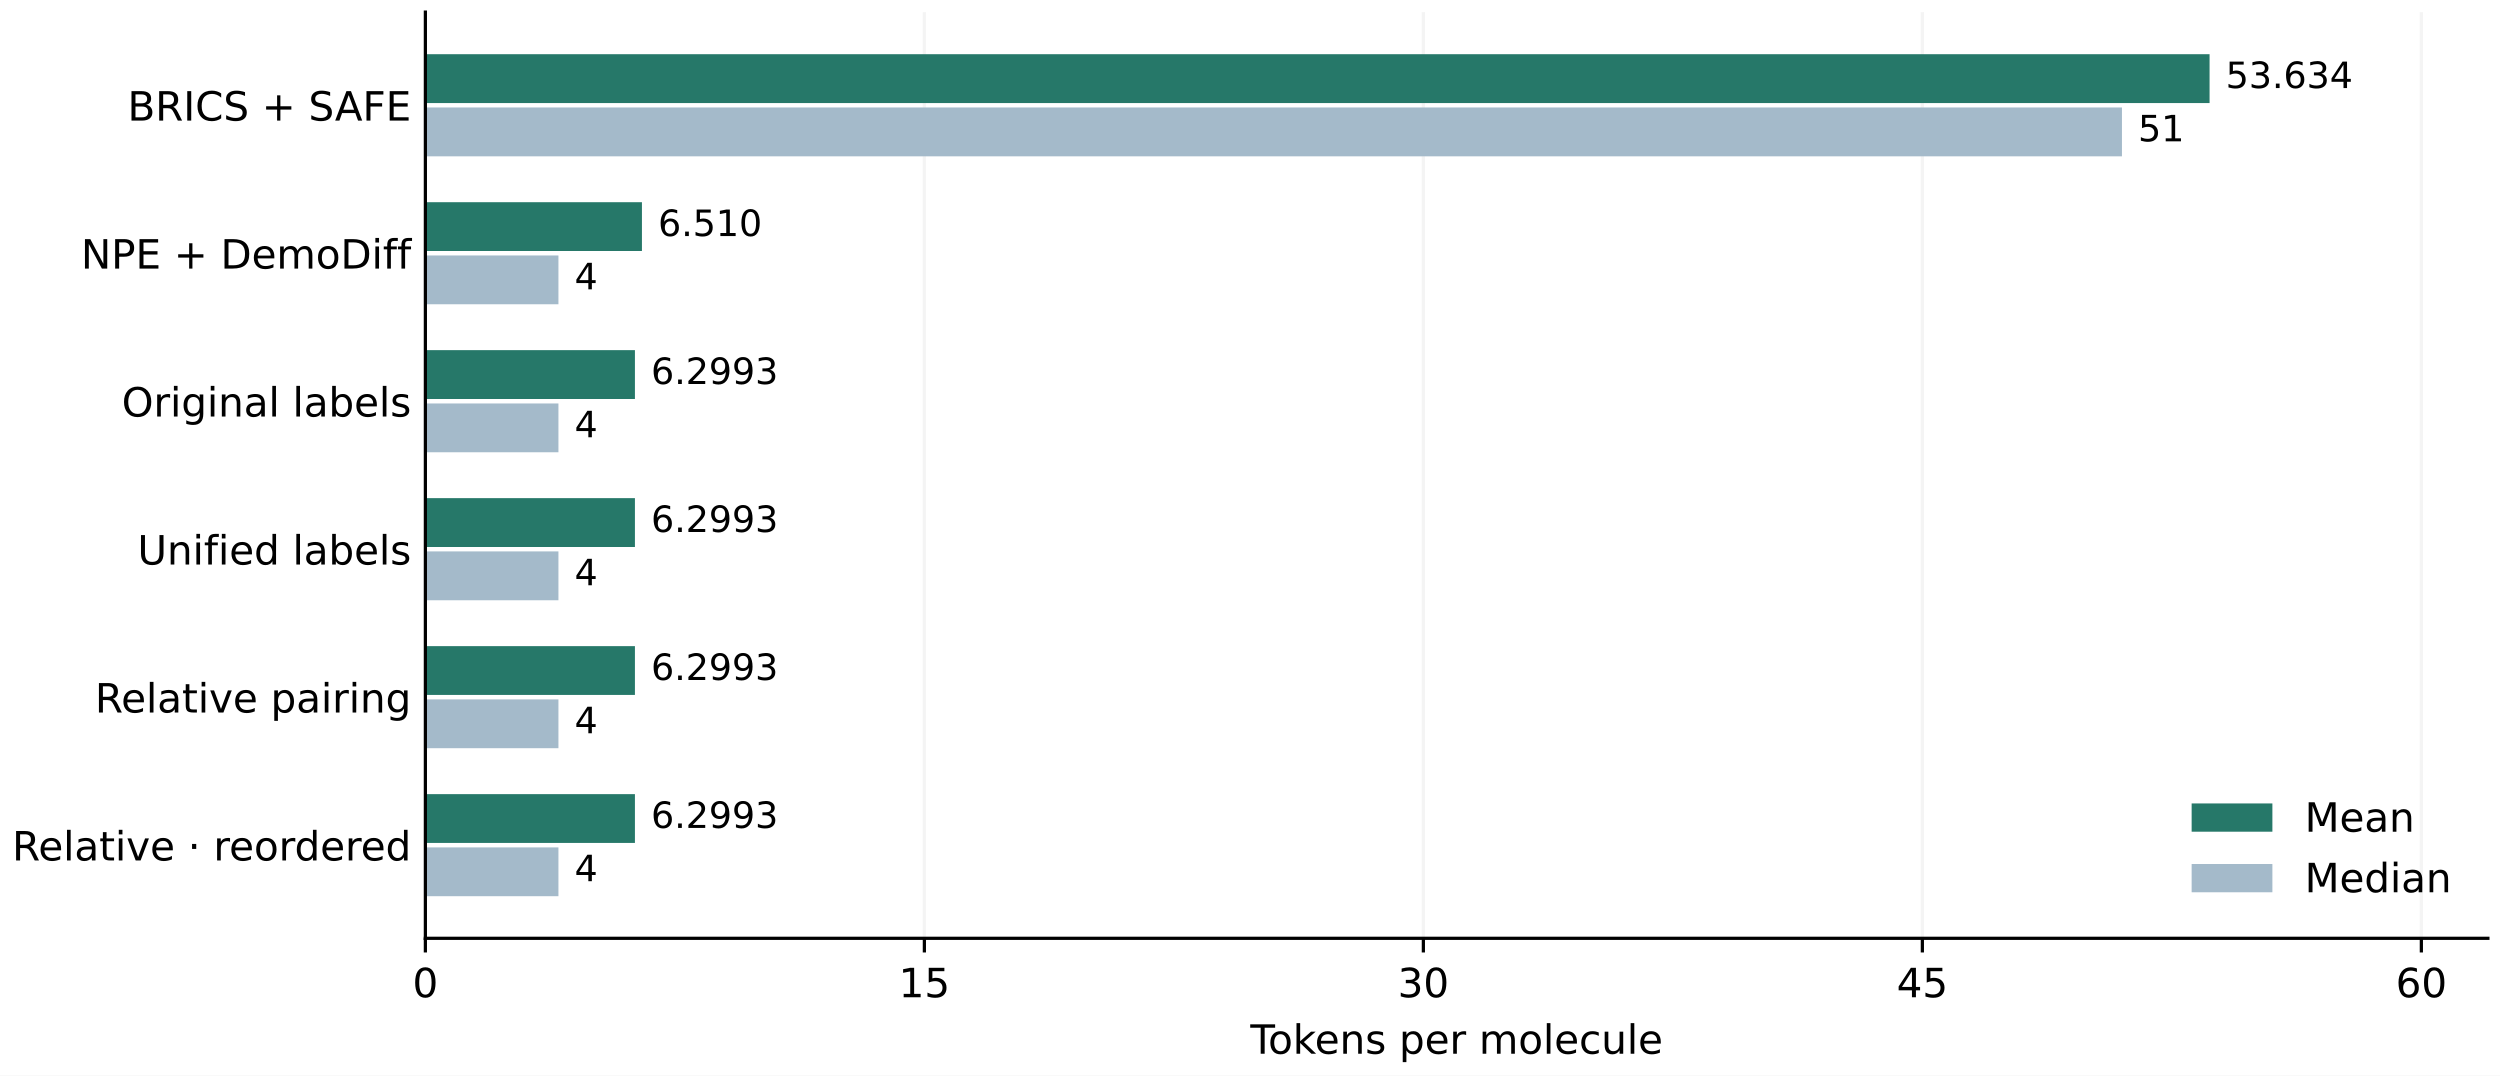
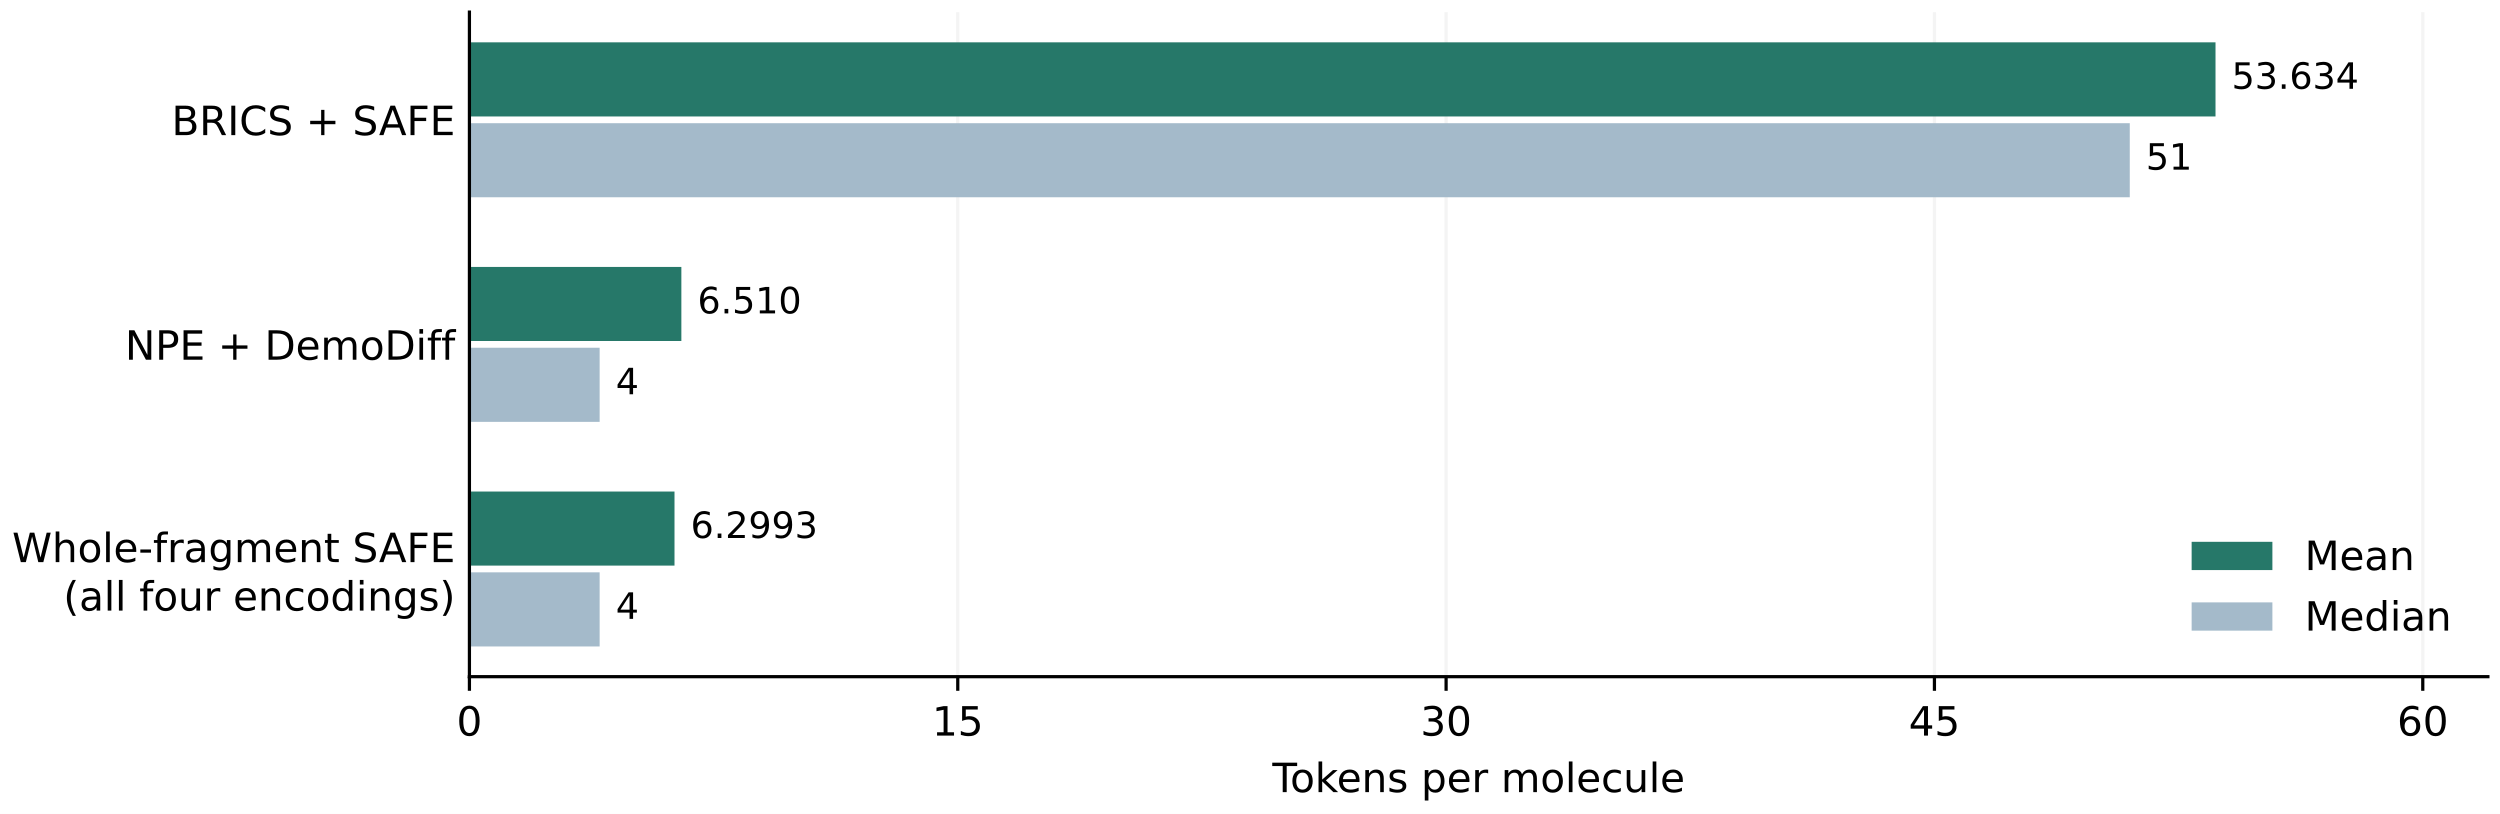
- <svg xmlns="http://www.w3.org/2000/svg" xmlns:xlink="http://www.w3.org/1999/xlink" width="619.2pt" height="266.4pt" viewBox="0 0 619.2 266.4" version="1.1">
+ <svg xmlns="http://www.w3.org/2000/svg" xmlns:xlink="http://www.w3.org/1999/xlink" width="619.2pt" height="201.6pt" viewBox="0 0 619.2 201.6" version="1.1">
  <defs>
    <style type="text/css">*{stroke-linejoin: round; stroke-linecap: butt}</style>
  </defs>
  <g id="figure_1">
    <g id="patch_1">
-       <path d="M 0 266.4  L 619.2 266.4  L 619.2 0  L 0 0  z " style="fill: #ffffff" />
+       <path d="M 0 201.6  L 619.2 201.6  L 619.2 0  L 0 0  z " style="fill: #ffffff" />
    </g>
    <g id="axes_1">
      <g id="patch_2">
-         <path d="M 105.356 232.399  L 616.2 232.399  L 616.2 3  L 105.356 3  z " style="fill: #ffffff" />
+         <path d="M 116.266 167.599  L 616.2 167.599  L 616.2 3  L 116.266 3  z " style="fill: #ffffff" />
      </g>
      <g id="matplotlib.axis_1">
        <g id="xtick_1">
          <g id="line2d_1">
-             <path d="M 105.356 232.399  L 105.356 3  " clip-path="url(#p8654c8da49)" style="fill: none; stroke: #b0b0b0; stroke-opacity: 0.14; stroke-width: 0.8; stroke-linecap: square" />
+             <path d="M 116.266 167.599  L 116.266 3  " clip-path="url(#pb0901ea73f)" style="fill: none; stroke: #b0b0b0; stroke-opacity: 0.14; stroke-width: 0.8; stroke-linecap: square" />
          </g>
          <g id="line2d_2">
            <defs>
              <path id="m10309df571" d="M 0 0  L 0 3.5  " style="stroke: #000000; stroke-width: 0.8" />
            </defs>
            <g>
-               <use xlink:href="#m10309df571" x="105.356" y="232.399" style="stroke: #000000; stroke-width: 0.8" />
+               <use xlink:href="#m10309df571" x="116.266" y="167.599" style="stroke: #000000; stroke-width: 0.8" />
            </g>
          </g>
          <g id="text_1">
-             <text style="font-size: 10px; font-family: 'DejaVu Sans'; text-anchor: middle" x="105.356" y="246.997" transform="rotate(-0 105.3565 246.9966)">0</text>
+             <text style="font-size: 10px; font-family: 'DejaVu Sans'; text-anchor: middle" x="116.266" y="182.197" transform="rotate(-0 116.2659 182.1966)">0</text>
          </g>
        </g>
        <g id="xtick_2">
          <g id="line2d_3">
-             <path d="M 228.948 232.399  L 228.948 3  " clip-path="url(#p8654c8da49)" style="fill: none; stroke: #b0b0b0; stroke-opacity: 0.14; stroke-width: 0.8; stroke-linecap: square" />
+             <path d="M 237.218 167.599  L 237.218 3  " clip-path="url(#pb0901ea73f)" style="fill: none; stroke: #b0b0b0; stroke-opacity: 0.14; stroke-width: 0.8; stroke-linecap: square" />
          </g>
          <g id="line2d_4">
            <g>
-               <use xlink:href="#m10309df571" x="228.948" y="232.399" style="stroke: #000000; stroke-width: 0.8" />
+               <use xlink:href="#m10309df571" x="237.218" y="167.599" style="stroke: #000000; stroke-width: 0.8" />
            </g>
          </g>
          <g id="text_2">
-             <text style="font-size: 10px; font-family: 'DejaVu Sans'; text-anchor: middle" x="228.948" y="246.997" transform="rotate(-0 228.9476 246.9966)">15</text>
+             <text style="font-size: 10px; font-family: 'DejaVu Sans'; text-anchor: middle" x="237.218" y="182.197" transform="rotate(-0 237.2176 182.1966)">15</text>
          </g>
        </g>
        <g id="xtick_3">
          <g id="line2d_5">
-             <path d="M 352.539 232.399  L 352.539 3  " clip-path="url(#p8654c8da49)" style="fill: none; stroke: #b0b0b0; stroke-opacity: 0.14; stroke-width: 0.8; stroke-linecap: square" />
+             <path d="M 358.169 167.599  L 358.169 3  " clip-path="url(#pb0901ea73f)" style="fill: none; stroke: #b0b0b0; stroke-opacity: 0.14; stroke-width: 0.8; stroke-linecap: square" />
          </g>
          <g id="line2d_6">
            <g>
-               <use xlink:href="#m10309df571" x="352.539" y="232.399" style="stroke: #000000; stroke-width: 0.8" />
+               <use xlink:href="#m10309df571" x="358.169" y="167.599" style="stroke: #000000; stroke-width: 0.8" />
            </g>
          </g>
          <g id="text_3">
-             <text style="font-size: 10px; font-family: 'DejaVu Sans'; text-anchor: middle" x="352.539" y="246.997" transform="rotate(-0 352.5387 246.9966)">30</text>
+             <text style="font-size: 10px; font-family: 'DejaVu Sans'; text-anchor: middle" x="358.169" y="182.197" transform="rotate(-0 358.1694 182.1966)">30</text>
          </g>
        </g>
        <g id="xtick_4">
          <g id="line2d_7">
-             <path d="M 476.13 232.399  L 476.13 3  " clip-path="url(#p8654c8da49)" style="fill: none; stroke: #b0b0b0; stroke-opacity: 0.14; stroke-width: 0.8; stroke-linecap: square" />
+             <path d="M 479.121 167.599  L 479.121 3  " clip-path="url(#pb0901ea73f)" style="fill: none; stroke: #b0b0b0; stroke-opacity: 0.14; stroke-width: 0.8; stroke-linecap: square" />
          </g>
          <g id="line2d_8">
            <g>
-               <use xlink:href="#m10309df571" x="476.13" y="232.399" style="stroke: #000000; stroke-width: 0.8" />
+               <use xlink:href="#m10309df571" x="479.121" y="167.599" style="stroke: #000000; stroke-width: 0.8" />
            </g>
          </g>
          <g id="text_4">
-             <text style="font-size: 10px; font-family: 'DejaVu Sans'; text-anchor: middle" x="476.13" y="246.997" transform="rotate(-0 476.1298 246.9966)">45</text>
+             <text style="font-size: 10px; font-family: 'DejaVu Sans'; text-anchor: middle" x="479.121" y="182.197" transform="rotate(-0 479.1211 182.1966)">45</text>
          </g>
        </g>
        <g id="xtick_5">
          <g id="line2d_9">
-             <path d="M 599.721 232.399  L 599.721 3  " clip-path="url(#p8654c8da49)" style="fill: none; stroke: #b0b0b0; stroke-opacity: 0.14; stroke-width: 0.8; stroke-linecap: square" />
+             <path d="M 600.073 167.599  L 600.073 3  " clip-path="url(#pb0901ea73f)" style="fill: none; stroke: #b0b0b0; stroke-opacity: 0.14; stroke-width: 0.8; stroke-linecap: square" />
          </g>
          <g id="line2d_10">
            <g>
-               <use xlink:href="#m10309df571" x="599.721" y="232.399" style="stroke: #000000; stroke-width: 0.8" />
+               <use xlink:href="#m10309df571" x="600.073" y="167.599" style="stroke: #000000; stroke-width: 0.8" />
            </g>
          </g>
          <g id="text_5">
-             <text style="font-size: 10px; font-family: 'DejaVu Sans'; text-anchor: middle" x="599.721" y="246.997" transform="rotate(-0 599.7209 246.9966)">60</text>
+             <text style="font-size: 10px; font-family: 'DejaVu Sans'; text-anchor: middle" x="600.073" y="182.197" transform="rotate(-0 600.0729 182.1966)">60</text>
          </g>
        </g>
        <g id="text_6">
-           <text style="font-size: 10px; font-family: 'DejaVu Sans'; text-anchor: middle" x="360.778" y="260.997" transform="rotate(-0 360.7781 260.9974)">Tokens per molecule</text>
+           <text style="font-size: 10px; font-family: 'DejaVu Sans'; text-anchor: middle" x="366.233" y="196.197" transform="rotate(-0 366.2328 196.1974)">Tokens per molecule</text>
        </g>
      </g>
      <g id="matplotlib.axis_2">
        <g id="ytick_1">
          <g id="line2d_11" />
          <g id="text_7">
-             <text style="font-size: 10px; font-family: 'DejaVu Sans'; text-anchor: end" x="101.856" y="29.871" transform="rotate(-0 101.8565 29.87089)">BRICS + SAFE</text>
+             <text style="font-size: 10px; font-family: 'DejaVu Sans'; text-anchor: end" x="112.766" y="33.472" transform="rotate(-0 112.7659 33.47196)">BRICS + SAFE</text>
          </g>
        </g>
        <g id="ytick_2">
          <g id="line2d_12" />
          <g id="text_8">
-             <text style="font-size: 10px; font-family: 'DejaVu Sans'; text-anchor: end" x="101.856" y="66.522" transform="rotate(-0 101.8565 66.5223)">NPE + DemoDiff</text>
+             <text style="font-size: 10px; font-family: 'DejaVu Sans'; text-anchor: end" x="112.766" y="89.099" transform="rotate(-0 112.7659 89.09883)">NPE + DemoDiff</text>
          </g>
        </g>
        <g id="ytick_3">
          <g id="line2d_13" />
          <g id="text_9">
-             <text style="font-size: 10px; font-family: 'DejaVu Sans'; text-anchor: end" x="101.856" y="103.173" transform="rotate(-0 101.8565 103.1733)">Original labels</text>
-           </g>
-         </g>
-         <g id="ytick_4">
-           <g id="line2d_14" />
-           <g id="text_10">
-             <text style="font-size: 10px; font-family: 'DejaVu Sans'; text-anchor: end" x="101.856" y="139.824" transform="rotate(-0 101.8565 139.8243)">Unified labels</text>
-           </g>
-         </g>
-         <g id="ytick_5">
-           <g id="line2d_15" />
-           <g id="text_11">
-             <text style="font-size: 10px; font-family: 'DejaVu Sans'; text-anchor: end" x="101.856" y="176.475" transform="rotate(-0 101.8565 176.4754)">Relative pairing</text>
-           </g>
-         </g>
-         <g id="ytick_6">
-           <g id="line2d_16" />
-           <g id="text_12">
-             <text style="font-size: 10px; font-family: 'DejaVu Sans'; text-anchor: end" x="101.856" y="213.126" transform="rotate(-0 101.8565 213.1264)">Relative · reordered</text>
+             <text style="font-size: 10px; font-family: 'DejaVu Sans'" transform="translate(3.00024 139.2244)">Whole-fragment SAFE</text>
+             <text style="font-size: 10px; font-family: 'DejaVu Sans'" transform="translate(15.70493 151.2272)">(all four encodings)</text>
          </g>
        </g>
      </g>
      <g id="patch_3">
-         <path d="M 105.356 13.427  L 547.267 13.427  L 547.267 25.522  L 105.356 25.522  z " clip-path="url(#p8654c8da49)" style="fill: #267869" />
+         <path d="M 116.266 10.482  L 548.739 10.482  L 548.739 28.839  L 116.266 28.839  z " clip-path="url(#pb0901ea73f)" style="fill: #267869" />
      </g>
      <g id="patch_4">
-         <path d="M 105.356 50.078  L 158.996 50.078  L 158.996 62.173  L 105.356 62.173  z " clip-path="url(#p8654c8da49)" style="fill: #267869" />
+         <path d="M 116.266 66.108  L 168.76 66.108  L 168.76 84.465  L 116.266 84.465  z " clip-path="url(#pb0901ea73f)" style="fill: #267869" />
      </g>
      <g id="patch_5">
-         <path d="M 105.356 86.729  L 157.259 86.729  L 157.259 98.824  L 105.356 98.824  z " clip-path="url(#p8654c8da49)" style="fill: #267869" />
+         <path d="M 116.266 121.735  L 167.06 121.735  L 167.06 140.092  L 116.266 140.092  z " clip-path="url(#pb0901ea73f)" style="fill: #267869" />
      </g>
      <g id="patch_6">
-         <path d="M 105.356 123.381  L 157.259 123.381  L 157.259 135.475  L 105.356 135.475  z " clip-path="url(#p8654c8da49)" style="fill: #267869" />
+         <path d="M 116.266 30.508  L 527.502 30.508  L 527.502 48.864  L 116.266 48.864  z " clip-path="url(#pb0901ea73f)" style="fill: #a4baca" />
      </g>
      <g id="patch_7">
-         <path d="M 105.356 160.032  L 157.259 160.032  L 157.259 172.126  L 105.356 172.126  z " clip-path="url(#p8654c8da49)" style="fill: #267869" />
+         <path d="M 116.266 86.134  L 148.52 86.134  L 148.52 104.491  L 116.266 104.491  z " clip-path="url(#pb0901ea73f)" style="fill: #a4baca" />
      </g>
      <g id="patch_8">
-         <path d="M 105.356 196.683  L 157.259 196.683  L 157.259 208.777  L 105.356 208.777  z " clip-path="url(#p8654c8da49)" style="fill: #267869" />
+         <path d="M 116.266 141.76  L 148.52 141.76  L 148.52 160.117  L 116.266 160.117  z " clip-path="url(#pb0901ea73f)" style="fill: #a4baca" />
      </g>
      <g id="patch_9">
-         <path d="M 105.356 26.622  L 525.566 26.622  L 525.566 38.717  L 105.356 38.717  z " clip-path="url(#p8654c8da49)" style="fill: #a4baca" />
+         <path d="M 116.266 167.599  L 116.266 3  " style="fill: none; stroke: #000000; stroke-width: 0.8; stroke-linejoin: miter; stroke-linecap: square" />
      </g>
      <g id="patch_10">
-         <path d="M 105.356 63.273  L 138.314 63.273  L 138.314 75.368  L 105.356 75.368  z " clip-path="url(#p8654c8da49)" style="fill: #a4baca" />
+         <path d="M 116.266 167.599  L 616.2 167.599  " style="fill: none; stroke: #000000; stroke-width: 0.8; stroke-linejoin: miter; stroke-linecap: square" />
      </g>
-       <g id="patch_11">
-         <path d="M 105.356 99.924  L 138.314 99.924  L 138.314 112.019  L 105.356 112.019  z " clip-path="url(#p8654c8da49)" style="fill: #a4baca" />
+       <g id="text_10">
+         <text style="font-size: 9px; font-family: 'DejaVu Sans'; text-anchor: start" x="552.739" y="21.998" transform="rotate(-0 552.7393 21.99826)">53.634</text>
      </g>
-       <g id="patch_12">
-         <path d="M 105.356 136.575  L 138.314 136.575  L 138.314 148.67  L 105.356 148.67  z " clip-path="url(#p8654c8da49)" style="fill: #a4baca" />
+       <g id="text_11">
+         <text style="font-size: 9px; font-family: 'DejaVu Sans'; text-anchor: start" x="172.76" y="77.625" transform="rotate(-0 172.7596 77.62474)">6.510</text>
      </g>
-       <g id="patch_13">
-         <path d="M 105.356 173.226  L 138.314 173.226  L 138.314 185.321  L 105.356 185.321  z " clip-path="url(#p8654c8da49)" style="fill: #a4baca" />
-       </g>
-       <g id="patch_14">
-         <path d="M 105.356 209.877  L 138.314 209.877  L 138.314 221.972  L 105.356 221.972  z " clip-path="url(#p8654c8da49)" style="fill: #a4baca" />
-       </g>
-       <g id="patch_15">
-         <path d="M 105.356 232.399  L 105.356 3  " style="fill: none; stroke: #000000; stroke-width: 0.8; stroke-linejoin: miter; stroke-linecap: square" />
-       </g>
-       <g id="patch_16">
-         <path d="M 105.356 232.399  L 616.2 232.399  " style="fill: none; stroke: #000000; stroke-width: 0.8; stroke-linejoin: miter; stroke-linecap: square" />
+       <g id="text_12">
+         <text style="font-size: 9px; font-family: 'DejaVu Sans'; text-anchor: start" x="171.06" y="133.251" transform="rotate(-0 171.06 133.2512)">6.2993</text>
      </g>
      <g id="text_13">
-         <text style="font-size: 9px; font-family: 'DejaVu Sans'; text-anchor: start" x="551.267" y="21.813" transform="rotate(-0 551.2672 21.81276)">53.634</text>
+         <text style="font-size: 9px; font-family: 'DejaVu Sans'; text-anchor: start" x="531.502" y="42.024" transform="rotate(-0 531.5018 42.02379)">51</text>
      </g>
      <g id="text_14">
-         <text style="font-size: 9px; font-family: 'DejaVu Sans'; text-anchor: start" x="162.996" y="58.464" transform="rotate(-0 162.9957 58.46379)">6.510</text>
+         <text style="font-size: 9px; font-family: 'DejaVu Sans'; text-anchor: start" x="152.52" y="97.65" transform="rotate(-0 152.5197 97.65027)">4</text>
      </g>
      <g id="text_15">
-         <text style="font-size: 9px; font-family: 'DejaVu Sans'; text-anchor: start" x="161.259" y="95.115" transform="rotate(-0 161.259 95.11481)">6.2993</text>
-       </g>
-       <g id="text_16">
-         <text style="font-size: 9px; font-family: 'DejaVu Sans'; text-anchor: start" x="161.259" y="131.766" transform="rotate(-0 161.259 131.7658)">6.2993</text>
-       </g>
-       <g id="text_17">
-         <text style="font-size: 9px; font-family: 'DejaVu Sans'; text-anchor: start" x="161.259" y="168.417" transform="rotate(-0 161.259 168.4168)">6.2993</text>
-       </g>
-       <g id="text_18">
-         <text style="font-size: 9px; font-family: 'DejaVu Sans'; text-anchor: start" x="161.259" y="205.068" transform="rotate(-0 161.259 205.0679)">6.2993</text>
-       </g>
-       <g id="text_19">
-         <text style="font-size: 9px; font-family: 'DejaVu Sans'; text-anchor: start" x="529.566" y="35.007" transform="rotate(-0 529.5663 35.00713)">51</text>
-       </g>
-       <g id="text_20">
-         <text style="font-size: 9px; font-family: 'DejaVu Sans'; text-anchor: start" x="142.314" y="71.658" transform="rotate(-0 142.3141 71.65815)">4</text>
-       </g>
-       <g id="text_21">
-         <text style="font-size: 9px; font-family: 'DejaVu Sans'; text-anchor: start" x="142.314" y="108.309" transform="rotate(-0 142.3141 108.3092)">4</text>
-       </g>
-       <g id="text_22">
-         <text style="font-size: 9px; font-family: 'DejaVu Sans'; text-anchor: start" x="142.314" y="144.96" transform="rotate(-0 142.3141 144.9602)">4</text>
-       </g>
-       <g id="text_23">
-         <text style="font-size: 9px; font-family: 'DejaVu Sans'; text-anchor: start" x="142.314" y="181.611" transform="rotate(-0 142.3141 181.6112)">4</text>
-       </g>
-       <g id="text_24">
-         <text style="font-size: 9px; font-family: 'DejaVu Sans'; text-anchor: start" x="142.314" y="218.262" transform="rotate(-0 142.3141 218.2622)">4</text>
+         <text style="font-size: 9px; font-family: 'DejaVu Sans'; text-anchor: start" x="152.52" y="153.277" transform="rotate(-0 152.5197 153.2767)">4</text>
      </g>
      <g id="legend_1">
-         <g id="patch_17">
-           <path d="M 542.826 205.996  L 562.826 205.996  L 562.826 198.996  L 542.826 198.996  z " style="fill: #267869" />
+         <g id="patch_11">
+           <path d="M 542.826 141.196  L 562.826 141.196  L 562.826 134.196  L 542.826 134.196  z " style="fill: #267869" />
        </g>
-         <g id="text_25">
-           <text style="font-size: 10px; font-family: 'DejaVu Sans'; text-anchor: start" x="570.826" y="205.996" transform="rotate(-0 570.8263 205.9959)">Mean</text>
+         <g id="text_16">
+           <text style="font-size: 10px; font-family: 'DejaVu Sans'; text-anchor: start" x="570.826" y="141.196" transform="rotate(-0 570.8263 141.1959)">Mean</text>
        </g>
-         <g id="patch_18">
-           <path d="M 542.826 220.997  L 562.826 220.997  L 562.826 213.997  L 542.826 213.997  z " style="fill: #a4baca" />
+         <g id="patch_12">
+           <path d="M 542.826 156.197  L 562.826 156.197  L 562.826 149.197  L 542.826 149.197  z " style="fill: #a4baca" />
        </g>
-         <g id="text_26">
-           <text style="font-size: 10px; font-family: 'DejaVu Sans'; text-anchor: start" x="570.826" y="220.997" transform="rotate(-0 570.8263 220.9966)">Median</text>
+         <g id="text_17">
+           <text style="font-size: 10px; font-family: 'DejaVu Sans'; text-anchor: start" x="570.826" y="156.197" transform="rotate(-0 570.8263 156.1966)">Median</text>
        </g>
      </g>
    </g>
  </g>
  <defs>
-     <clipPath id="p8654c8da49">
-       <rect x="105.356" y="3" width="510.843" height="229.399" />
+     <clipPath id="pb0901ea73f">
+       <rect x="116.266" y="3" width="499.934" height="164.599" />
    </clipPath>
  </defs>
</svg>
